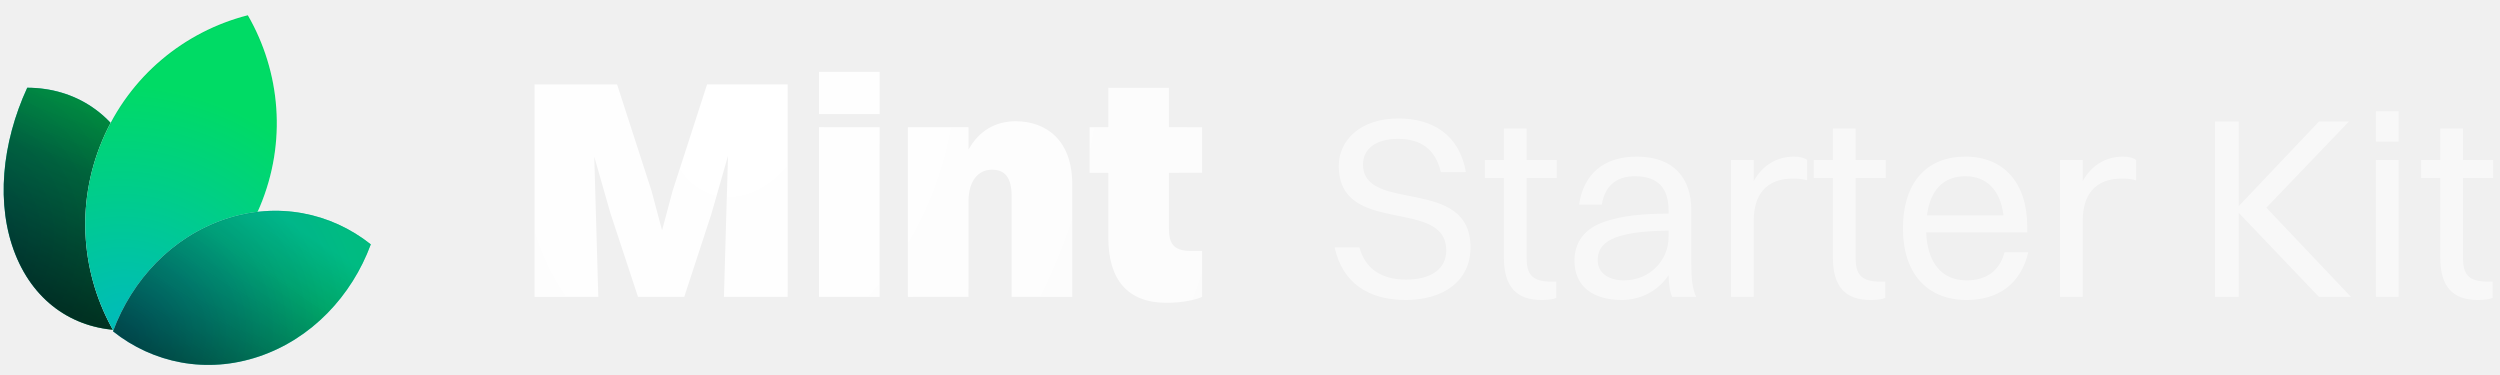
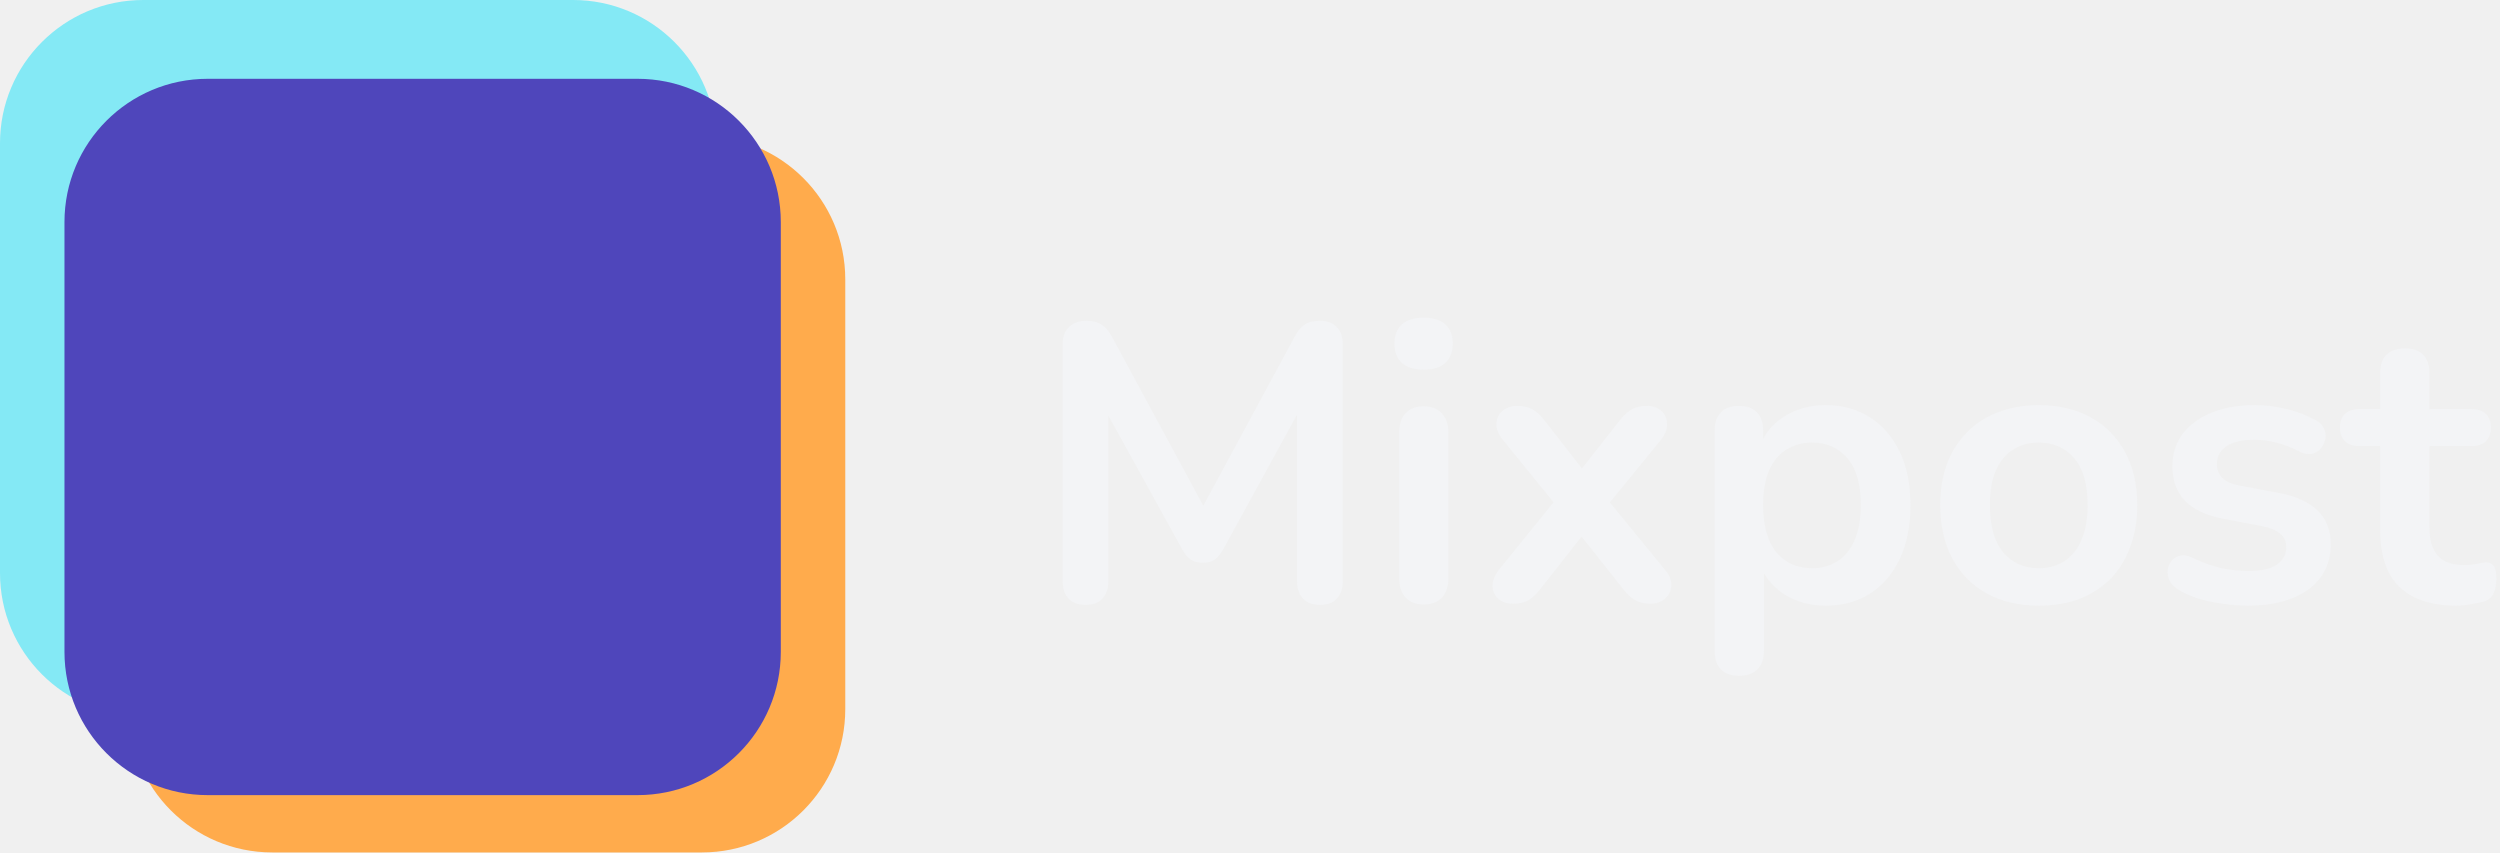
- <svg xmlns="http://www.w3.org/2000/svg" width="160" height="24" viewBox="0 0 160 24" fill="none">
-   <path d="M7.953 21.139C4.896 21.13 2.255 19.458 0.987 16.29C-0.28 13.121 0.109 9.163 1.744 5.615C4.801 5.624 7.442 7.296 8.71 10.465C9.977 13.633 9.588 17.591 7.953 21.139Z" fill="white" />
-   <path d="M7.953 21.139C4.896 21.13 2.255 19.458 0.987 16.29C-0.28 13.121 0.109 9.163 1.744 5.615C4.801 5.624 7.442 7.296 8.71 10.465C9.977 13.633 9.588 17.591 7.953 21.139Z" fill="url(#paint0_radial_115_109)" />
-   <path d="M7.953 21.139C4.896 21.13 2.255 19.458 0.987 16.29C-0.28 13.121 0.109 9.163 1.744 5.615C4.801 5.624 7.442 7.296 8.71 10.465C9.977 13.633 9.588 17.591 7.953 21.139Z" fill="black" fill-opacity="0.5" style="mix-blend-mode:hard-light" />
-   <path d="M7.953 21.139C4.896 21.13 2.255 19.458 0.987 16.29C-0.28 13.121 0.109 9.163 1.744 5.615C4.801 5.624 7.442 7.296 8.71 10.465C9.977 13.633 9.588 17.591 7.953 21.139Z" fill="url(#paint1_linear_115_109)" fill-opacity="0.5" style="mix-blend-mode:hard-light" />
-   <path d="M7.935 21.111C4.897 21.096 2.274 19.431 1.013 16.279C-0.248 13.124 0.136 9.182 1.762 5.643C4.8 5.659 7.423 7.324 8.684 10.476C9.945 13.63 9.561 17.572 7.935 21.111Z" stroke="url(#paint2_linear_115_109)" stroke-opacity="0.05" stroke-width="0.056" />
-   <path d="M7.31 21.257C11.354 20.221 14.884 17.375 16.628 13.236C18.373 9.097 17.945 4.587 15.86 0.976C11.816 2.012 8.287 4.858 6.542 8.998C4.797 13.137 5.225 17.646 7.31 21.257Z" fill="white" />
-   <path d="M7.31 21.257C11.354 20.221 14.884 17.375 16.628 13.236C18.373 9.097 17.945 4.587 15.86 0.976C11.816 2.012 8.287 4.858 6.542 8.998C4.797 13.137 5.225 17.646 7.31 21.257Z" fill="url(#paint3_radial_115_109)" />
-   <path d="M16.602 13.225C14.864 17.349 11.351 20.187 7.324 21.225C5.253 17.624 4.829 13.132 6.568 9.009C8.306 4.885 11.819 2.047 15.846 1.009C17.918 4.61 18.341 9.101 16.602 13.225Z" stroke="url(#paint4_linear_115_109)" stroke-opacity="0.05" stroke-width="0.056" />
-   <path d="M7.234 21.207C9.789 23.237 13.21 23.951 16.577 22.814C19.944 21.677 22.506 18.945 23.73 15.638C21.175 13.608 17.754 12.894 14.387 14.031C11.02 15.168 8.458 17.901 7.234 21.207Z" fill="white" />
-   <path d="M7.234 21.207C9.789 23.237 13.21 23.951 16.577 22.814C19.944 21.677 22.506 18.945 23.73 15.638C21.175 13.608 17.754 12.894 14.387 14.031C11.02 15.168 8.458 17.901 7.234 21.207Z" fill="url(#paint5_radial_115_109)" />
-   <path d="M7.234 21.207C9.789 23.237 13.21 23.951 16.577 22.814C19.944 21.677 22.506 18.945 23.73 15.638C21.175 13.608 17.754 12.894 14.387 14.031C11.02 15.168 8.458 17.901 7.234 21.207Z" fill="black" fill-opacity="0.2" style="mix-blend-mode:hard-light" />
-   <path d="M7.234 21.207C9.789 23.237 13.21 23.951 16.577 22.814C19.944 21.677 22.506 18.945 23.73 15.638C21.175 13.608 17.754 12.894 14.387 14.031C11.02 15.168 8.458 17.901 7.234 21.207Z" fill="url(#paint6_linear_115_109)" fill-opacity="0.5" style="mix-blend-mode:hard-light" />
-   <path d="M16.568 22.787C13.218 23.918 9.814 23.212 7.267 21.198C8.492 17.907 11.044 15.189 14.396 14.058C17.747 12.927 21.15 13.633 23.697 15.648C22.472 18.938 19.92 21.656 16.568 22.787Z" stroke="url(#paint7_linear_115_109)" stroke-opacity="0.05" stroke-width="0.056" />
-   <path d="M34.212 19V5.4H39.492L41.692 12.2L42.372 14.74L43.052 12.2L45.252 5.4H50.412V19H46.332L46.592 9.98L45.532 13.68L43.792 19H40.832L39.052 13.6L38.032 10.02L38.292 19H34.212ZM52.416 7.3V4.6H56.295V7.3H52.416ZM52.416 19V8.14H56.295V19H52.416ZM58.104 19V8.14H61.984V9.58C62.664 8.34 63.744 7.76 65.004 7.76C66.964 7.76 68.624 8.98 68.624 11.78V19H64.744V12.56C64.744 11.34 64.304 10.86 63.484 10.86C62.604 10.86 61.984 11.58 61.984 12.88V19H58.104ZM70.933 15.22V11.06H69.733V8.14H70.933V5.62H74.813V8.14H76.933V11.06H74.813V14.6C74.813 15.5 75.033 16.06 76.213 16.06H76.933V19C76.493 19.2 75.673 19.38 74.653 19.38C72.153 19.38 70.933 17.88 70.933 15.22Z" fill="url(#paint8_radial_115_109)" />
-   <path d="M87.232 10.519C87.232 13.687 94.112 11.229 94.112 15.832C94.112 17.994 92.364 19.198 89.971 19.198C87.562 19.198 85.912 18.093 85.417 15.832H87.001C87.364 17.169 88.371 17.895 89.987 17.895C91.671 17.895 92.561 17.152 92.561 16.03C92.561 12.598 85.681 15.155 85.681 10.618C85.681 9.001 87.034 7.582 89.509 7.582C91.671 7.582 93.403 8.621 93.816 11.014H92.215C91.868 9.529 90.912 8.886 89.476 8.886C88.057 8.886 87.232 9.529 87.232 10.519ZM96.25 16.476V11.393H95.029V10.239H96.25V8.226H97.702V10.239H99.632V11.393H97.702V16.476C97.702 17.532 98.015 18.026 99.302 18.026H99.599V19.066C99.434 19.148 99.071 19.198 98.659 19.198C97.025 19.198 96.25 18.323 96.25 16.476ZM102.516 13.093H101.064C101.345 11.162 102.615 10.024 104.76 10.024C107.103 10.024 108.242 11.393 108.242 13.44V16.888C108.242 17.895 108.324 18.521 108.555 19H107.021C106.856 18.654 106.806 18.142 106.79 17.614C106.047 18.72 104.859 19.198 103.803 19.198C101.988 19.198 100.767 18.357 100.767 16.69C100.767 15.486 101.427 14.611 102.714 14.182C103.902 13.786 105.107 13.687 106.79 13.671V13.473C106.79 12.053 106.13 11.278 104.628 11.278C103.374 11.278 102.698 11.971 102.516 13.093ZM102.252 16.657C102.252 17.465 102.929 17.944 103.952 17.944C105.569 17.944 106.79 16.674 106.79 15.172V14.759C103.061 14.793 102.252 15.585 102.252 16.657ZM110.787 19V10.239H112.239V11.591C112.833 10.519 113.774 10.024 114.83 10.024C115.176 10.024 115.49 10.107 115.655 10.239V11.542C115.407 11.46 115.094 11.427 114.747 11.427C112.998 11.427 112.239 12.515 112.239 14.1V19H110.787ZM117.305 16.476V11.393H116.084V10.239H117.305V8.226H118.757V10.239H120.688V11.393H118.757V16.476C118.757 17.532 119.071 18.026 120.358 18.026H120.655V19.066C120.49 19.148 120.127 19.198 119.714 19.198C118.081 19.198 117.305 18.323 117.305 16.476ZM129.809 16.145C129.33 18.192 127.862 19.198 125.865 19.198C123.324 19.198 121.79 17.482 121.79 14.627C121.79 11.658 123.324 10.024 125.783 10.024C128.258 10.024 129.743 11.723 129.743 14.512V14.875H123.275C123.357 16.838 124.281 17.944 125.865 17.944C127.103 17.944 127.977 17.35 128.291 16.145H129.809ZM125.783 11.278C124.38 11.278 123.539 12.152 123.324 13.786H128.225C128.027 12.169 127.152 11.278 125.783 11.278ZM131.843 19V10.239H133.295V11.591C133.889 10.519 134.829 10.024 135.885 10.024C136.232 10.024 136.545 10.107 136.71 10.239V11.542C136.463 11.46 136.149 11.427 135.803 11.427C134.054 11.427 133.295 12.515 133.295 14.1V19H131.843ZM141.763 19V7.78H143.281V13.192L148.413 7.78H150.327L145.047 13.291L150.459 19H148.413L143.281 13.621V19H141.763ZM152.06 9.067V7.12H153.512V9.067H152.06ZM152.06 19V10.239H153.512V19H152.06ZM156.178 16.476V11.393H154.957V10.239H156.178V8.226H157.63V10.239H159.56V11.393H157.63V16.476C157.63 17.532 157.943 18.026 159.23 18.026H159.527V19.066C159.362 19.148 158.999 19.198 158.587 19.198C156.953 19.198 156.178 18.323 156.178 16.476Z" fill="white" fill-opacity="0.55" />
-   <defs>
-     <radialGradient id="paint0_radial_115_109" cx="0" cy="0" r="1" gradientUnits="userSpaceOnUse" gradientTransform="translate(-3.00503 15.023) rotate(-10.029) scale(17.9572 17.784)">
-       <stop stop-color="#00B0BB" />
-       <stop offset="1" stop-color="#00DB65" />
-     </radialGradient>
-     <linearGradient id="paint1_linear_115_109" x1="7.39" y1="4.813" x2="1.63" y2="18.689" gradientUnits="userSpaceOnUse">
-       <stop stop-color="#18E299" />
-       <stop offset="1" />
-     </linearGradient>
-     <linearGradient id="paint2_linear_115_109" x1="7.948" y1="8.016" x2="1.761" y2="18.746" gradientUnits="userSpaceOnUse">
-       <stop />
-       <stop offset="1" stop-opacity="0" />
-     </linearGradient>
-     <radialGradient id="paint3_radial_115_109" cx="0" cy="0" r="1" gradientUnits="userSpaceOnUse" gradientTransform="translate(8.11404 20.8822) rotate(-75.7542) scale(21.6246 23.7772)">
-       <stop stop-color="#00BBBB" />
-       <stop offset="0.713" stop-color="#00DB65" />
-     </radialGradient>
-     <linearGradient id="paint4_linear_115_109" x1="7.602" y1="5.871" x2="15.556" y2="16.372" gradientUnits="userSpaceOnUse">
-       <stop />
-       <stop offset="1" stop-opacity="0" />
-     </linearGradient>
-     <radialGradient id="paint5_radial_115_109" cx="0" cy="0" r="1" gradientUnits="userSpaceOnUse" gradientTransform="translate(7.84537 21.5181) rotate(-20.3525) scale(18.5603 17.32)">
-       <stop stop-color="#00B0BB" />
-       <stop offset="1" stop-color="#00DB65" />
-     </radialGradient>
-     <linearGradient id="paint6_linear_115_109" x1="16.808" y1="13.007" x2="10.041" y2="22.994" gradientUnits="userSpaceOnUse">
-       <stop stop-color="#00B1BC" />
-       <stop offset="1" />
-     </linearGradient>
-     <linearGradient id="paint7_linear_115_109" x1="16.808" y1="13.007" x2="14.169" y2="23.841" gradientUnits="userSpaceOnUse">
-       <stop />
-       <stop offset="1" stop-opacity="0" />
-     </linearGradient>
-     <radialGradient id="paint8_radial_115_109" cx="0" cy="0" r="1" gradientUnits="userSpaceOnUse" gradientTransform="translate(47.2781 7) rotate(19.0047) scale(67.5582 85.7506)">
-       <stop stop-color="white" />
-       <stop offset="1" stop-color="white" stop-opacity="0.5" />
-     </radialGradient>
-   </defs>
+ <svg xmlns="http://www.w3.org/2000/svg" width="349" height="119" viewBox="0 0 349 119" fill="none">
+   <path d="M151.535 84.44C150.508 84.44 149.72 84.147 149.17 83.56C148.62 82.973 148.345 82.167 148.345 81.14V48.085C148.345 47.022 148.638 46.215 149.225 45.665C149.812 45.078 150.618 44.785 151.645 44.785C152.562 44.785 153.277 44.968 153.79 45.335C154.34 45.665 154.835 46.252 155.275 47.095L168.86 72.23H167.1L180.685 47.095C181.125 46.252 181.602 45.665 182.115 45.335C182.628 44.968 183.343 44.785 184.26 44.785C185.287 44.785 186.075 45.078 186.625 45.665C187.175 46.215 187.45 47.022 187.45 48.085V81.14C187.45 82.167 187.175 82.973 186.625 83.56C186.112 84.147 185.323 84.44 184.26 84.44C183.233 84.44 182.445 84.147 181.895 83.56C181.345 82.973 181.07 82.167 181.07 81.14V55.675H182.28L170.73 76.74C170.363 77.363 169.978 77.822 169.575 78.115C169.172 78.408 168.622 78.555 167.925 78.555C167.228 78.555 166.66 78.408 166.22 78.115C165.78 77.785 165.395 77.327 165.065 76.74L153.405 55.62H154.725V81.14C154.725 82.167 154.45 82.973 153.9 83.56C153.387 84.147 152.598 84.44 151.535 84.44ZM198.734 84.385C197.634 84.385 196.791 84.055 196.204 83.395C195.617 82.735 195.324 81.818 195.324 80.645V60.46C195.324 59.25 195.617 58.333 196.204 57.71C196.791 57.05 197.634 56.72 198.734 56.72C199.834 56.72 200.677 57.05 201.264 57.71C201.887 58.333 202.199 59.25 202.199 60.46V80.645C202.199 81.818 201.906 82.735 201.319 83.395C200.732 84.055 199.871 84.385 198.734 84.385ZM198.734 51.605C197.451 51.605 196.442 51.293 195.709 50.67C195.012 50.01 194.664 49.112 194.664 47.975C194.664 46.802 195.012 45.903 195.709 45.28C196.442 44.657 197.451 44.345 198.734 44.345C200.054 44.345 201.062 44.657 201.759 45.28C202.456 45.903 202.804 46.802 202.804 47.975C202.804 49.112 202.456 50.01 201.759 50.67C201.062 51.293 200.054 51.605 198.734 51.605ZM211.213 84.275C210.406 84.275 209.728 84.055 209.178 83.615C208.664 83.138 208.389 82.533 208.353 81.8C208.353 81.067 208.664 80.297 209.288 79.49L218.198 68.49V71.735L209.838 61.45C209.178 60.643 208.866 59.873 208.903 59.14C208.939 58.407 209.214 57.82 209.728 57.38C210.278 56.903 210.956 56.665 211.763 56.665C212.606 56.665 213.303 56.812 213.853 57.105C214.439 57.398 214.971 57.857 215.448 58.48L222.048 66.95H219.628L226.283 58.48C226.796 57.857 227.328 57.398 227.878 57.105C228.428 56.812 229.106 56.665 229.913 56.665C230.756 56.665 231.434 56.903 231.948 57.38C232.461 57.857 232.718 58.462 232.718 59.195C232.754 59.928 232.443 60.698 231.783 61.505L223.478 71.68V68.6L232.388 79.49C233.048 80.26 233.359 81.012 233.323 81.745C233.286 82.478 232.993 83.083 232.443 83.56C231.929 84.037 231.251 84.275 230.408 84.275C229.601 84.275 228.923 84.128 228.373 83.835C227.823 83.542 227.291 83.083 226.778 82.46L219.628 73.44H221.938L214.843 82.46C214.366 83.047 213.853 83.505 213.303 83.835C212.753 84.128 212.056 84.275 211.213 84.275ZM242.777 94.34C241.677 94.34 240.834 94.047 240.247 93.46C239.66 92.873 239.367 92.012 239.367 90.875V60.13C239.367 58.993 239.66 58.132 240.247 57.545C240.834 56.958 241.659 56.665 242.722 56.665C243.822 56.665 244.665 56.958 245.252 57.545C245.839 58.132 246.132 58.993 246.132 60.13V64.42L245.527 62.77C246.077 60.9 247.195 59.397 248.882 58.26C250.605 57.123 252.604 56.555 254.877 56.555C257.224 56.555 259.277 57.123 261.037 58.26C262.834 59.397 264.227 61.01 265.217 63.1C266.207 65.153 266.702 67.628 266.702 70.525C266.702 73.385 266.207 75.878 265.217 78.005C264.227 80.095 262.852 81.708 261.092 82.845C259.332 83.982 257.26 84.55 254.877 84.55C252.64 84.55 250.679 84 248.992 82.9C247.305 81.763 246.169 80.297 245.582 78.5H246.242V90.875C246.242 92.012 245.93 92.873 245.307 93.46C244.72 94.047 243.877 94.34 242.777 94.34ZM252.952 79.325C254.309 79.325 255.5 78.995 256.527 78.335C257.554 77.675 258.342 76.703 258.892 75.42C259.479 74.1 259.772 72.468 259.772 70.525C259.772 67.592 259.149 65.41 257.902 63.98C256.655 62.513 255.005 61.78 252.952 61.78C251.595 61.78 250.404 62.11 249.377 62.77C248.35 63.393 247.544 64.365 246.957 65.685C246.407 66.968 246.132 68.582 246.132 70.525C246.132 73.422 246.755 75.622 248.002 77.125C249.249 78.592 250.899 79.325 252.952 79.325ZM284.611 84.55C281.824 84.55 279.404 83.982 277.351 82.845C275.297 81.708 273.702 80.095 272.566 78.005C271.429 75.878 270.861 73.385 270.861 70.525C270.861 68.362 271.172 66.437 271.796 64.75C272.456 63.027 273.391 61.56 274.601 60.35C275.811 59.103 277.259 58.168 278.946 57.545C280.632 56.885 282.521 56.555 284.611 56.555C287.397 56.555 289.817 57.123 291.871 58.26C293.924 59.397 295.519 61.01 296.656 63.1C297.792 65.19 298.361 67.665 298.361 70.525C298.361 72.688 298.031 74.632 297.371 76.355C296.747 78.078 295.831 79.563 294.621 80.81C293.411 82.02 291.962 82.955 290.276 83.615C288.589 84.238 286.701 84.55 284.611 84.55ZM284.611 79.325C285.967 79.325 287.159 78.995 288.186 78.335C289.212 77.675 290.001 76.703 290.551 75.42C291.137 74.1 291.431 72.468 291.431 70.525C291.431 67.592 290.807 65.41 289.561 63.98C288.314 62.513 286.664 61.78 284.611 61.78C283.254 61.78 282.062 62.11 281.036 62.77C280.009 63.393 279.202 64.365 278.616 65.685C278.066 66.968 277.791 68.582 277.791 70.525C277.791 73.422 278.414 75.622 279.661 77.125C280.907 78.592 282.557 79.325 284.611 79.325ZM313.88 84.55C312.303 84.55 310.635 84.385 308.875 84.055C307.115 83.725 305.538 83.157 304.145 82.35C303.558 81.983 303.137 81.562 302.88 81.085C302.66 80.572 302.568 80.077 302.605 79.6C302.678 79.087 302.862 78.647 303.155 78.28C303.485 77.913 303.888 77.675 304.365 77.565C304.878 77.455 305.428 77.547 306.015 77.84C307.482 78.537 308.857 79.032 310.14 79.325C311.423 79.582 312.688 79.71 313.935 79.71C315.695 79.71 316.997 79.417 317.84 78.83C318.72 78.207 319.16 77.4 319.16 76.41C319.16 75.567 318.867 74.925 318.28 74.485C317.73 74.008 316.887 73.66 315.75 73.44L310.25 72.395C307.977 71.955 306.235 71.13 305.025 69.92C303.852 68.673 303.265 67.078 303.265 65.135C303.265 63.375 303.742 61.853 304.695 60.57C305.685 59.287 307.042 58.297 308.765 57.6C310.488 56.903 312.468 56.555 314.705 56.555C316.318 56.555 317.822 56.738 319.215 57.105C320.645 57.435 322.02 57.967 323.34 58.7C323.89 58.993 324.257 59.378 324.44 59.855C324.66 60.332 324.715 60.827 324.605 61.34C324.495 61.817 324.275 62.257 323.945 62.66C323.615 63.027 323.193 63.265 322.68 63.375C322.203 63.448 321.653 63.338 321.03 63.045C319.893 62.458 318.793 62.037 317.73 61.78C316.703 61.523 315.713 61.395 314.76 61.395C312.963 61.395 311.625 61.707 310.745 62.33C309.902 62.953 309.48 63.778 309.48 64.805C309.48 65.575 309.737 66.217 310.25 66.73C310.763 67.243 311.552 67.592 312.615 67.775L318.115 68.82C320.498 69.26 322.295 70.067 323.505 71.24C324.752 72.413 325.375 73.99 325.375 75.97C325.375 78.647 324.33 80.755 322.24 82.295C320.15 83.798 317.363 84.55 313.88 84.55ZM342.942 84.55C340.559 84.55 338.56 84.147 336.947 83.34C335.37 82.533 334.197 81.36 333.427 79.82C332.657 78.243 332.272 76.3 332.272 73.99V62.275H329.412C328.532 62.275 327.854 62.055 327.377 61.615C326.9 61.138 326.662 60.497 326.662 59.69C326.662 58.847 326.9 58.205 327.377 57.765C327.854 57.325 328.532 57.105 329.412 57.105H332.272V52.1C332.272 50.963 332.565 50.102 333.152 49.515C333.775 48.928 334.637 48.635 335.737 48.635C336.837 48.635 337.68 48.928 338.267 49.515C338.854 50.102 339.147 50.963 339.147 52.1V57.105H344.977C345.857 57.105 346.535 57.325 347.012 57.765C347.489 58.205 347.727 58.847 347.727 59.69C347.727 60.497 347.489 61.138 347.012 61.615C346.535 62.055 345.857 62.275 344.977 62.275H339.147V73.605C339.147 75.365 339.532 76.685 340.302 77.565C341.072 78.445 342.319 78.885 344.042 78.885C344.665 78.885 345.215 78.83 345.692 78.72C346.169 78.61 346.59 78.537 346.957 78.5C347.397 78.463 347.764 78.61 348.057 78.94C348.35 79.233 348.497 79.857 348.497 80.81C348.497 81.543 348.369 82.203 348.112 82.79C347.892 83.34 347.47 83.725 346.847 83.945C346.37 84.092 345.747 84.22 344.977 84.33C344.207 84.477 343.529 84.55 342.942 84.55Z" fill="#F3F4F6" />
+   <rect width="100" height="100" rx="20" fill="#84E9F5" />
+   <rect x="18" y="19" width="100" height="100" rx="20" fill="#FFAB4C" />
+   <rect x="9" y="11" width="100" height="100" rx="20" fill="#4F46BB" />
</svg>
